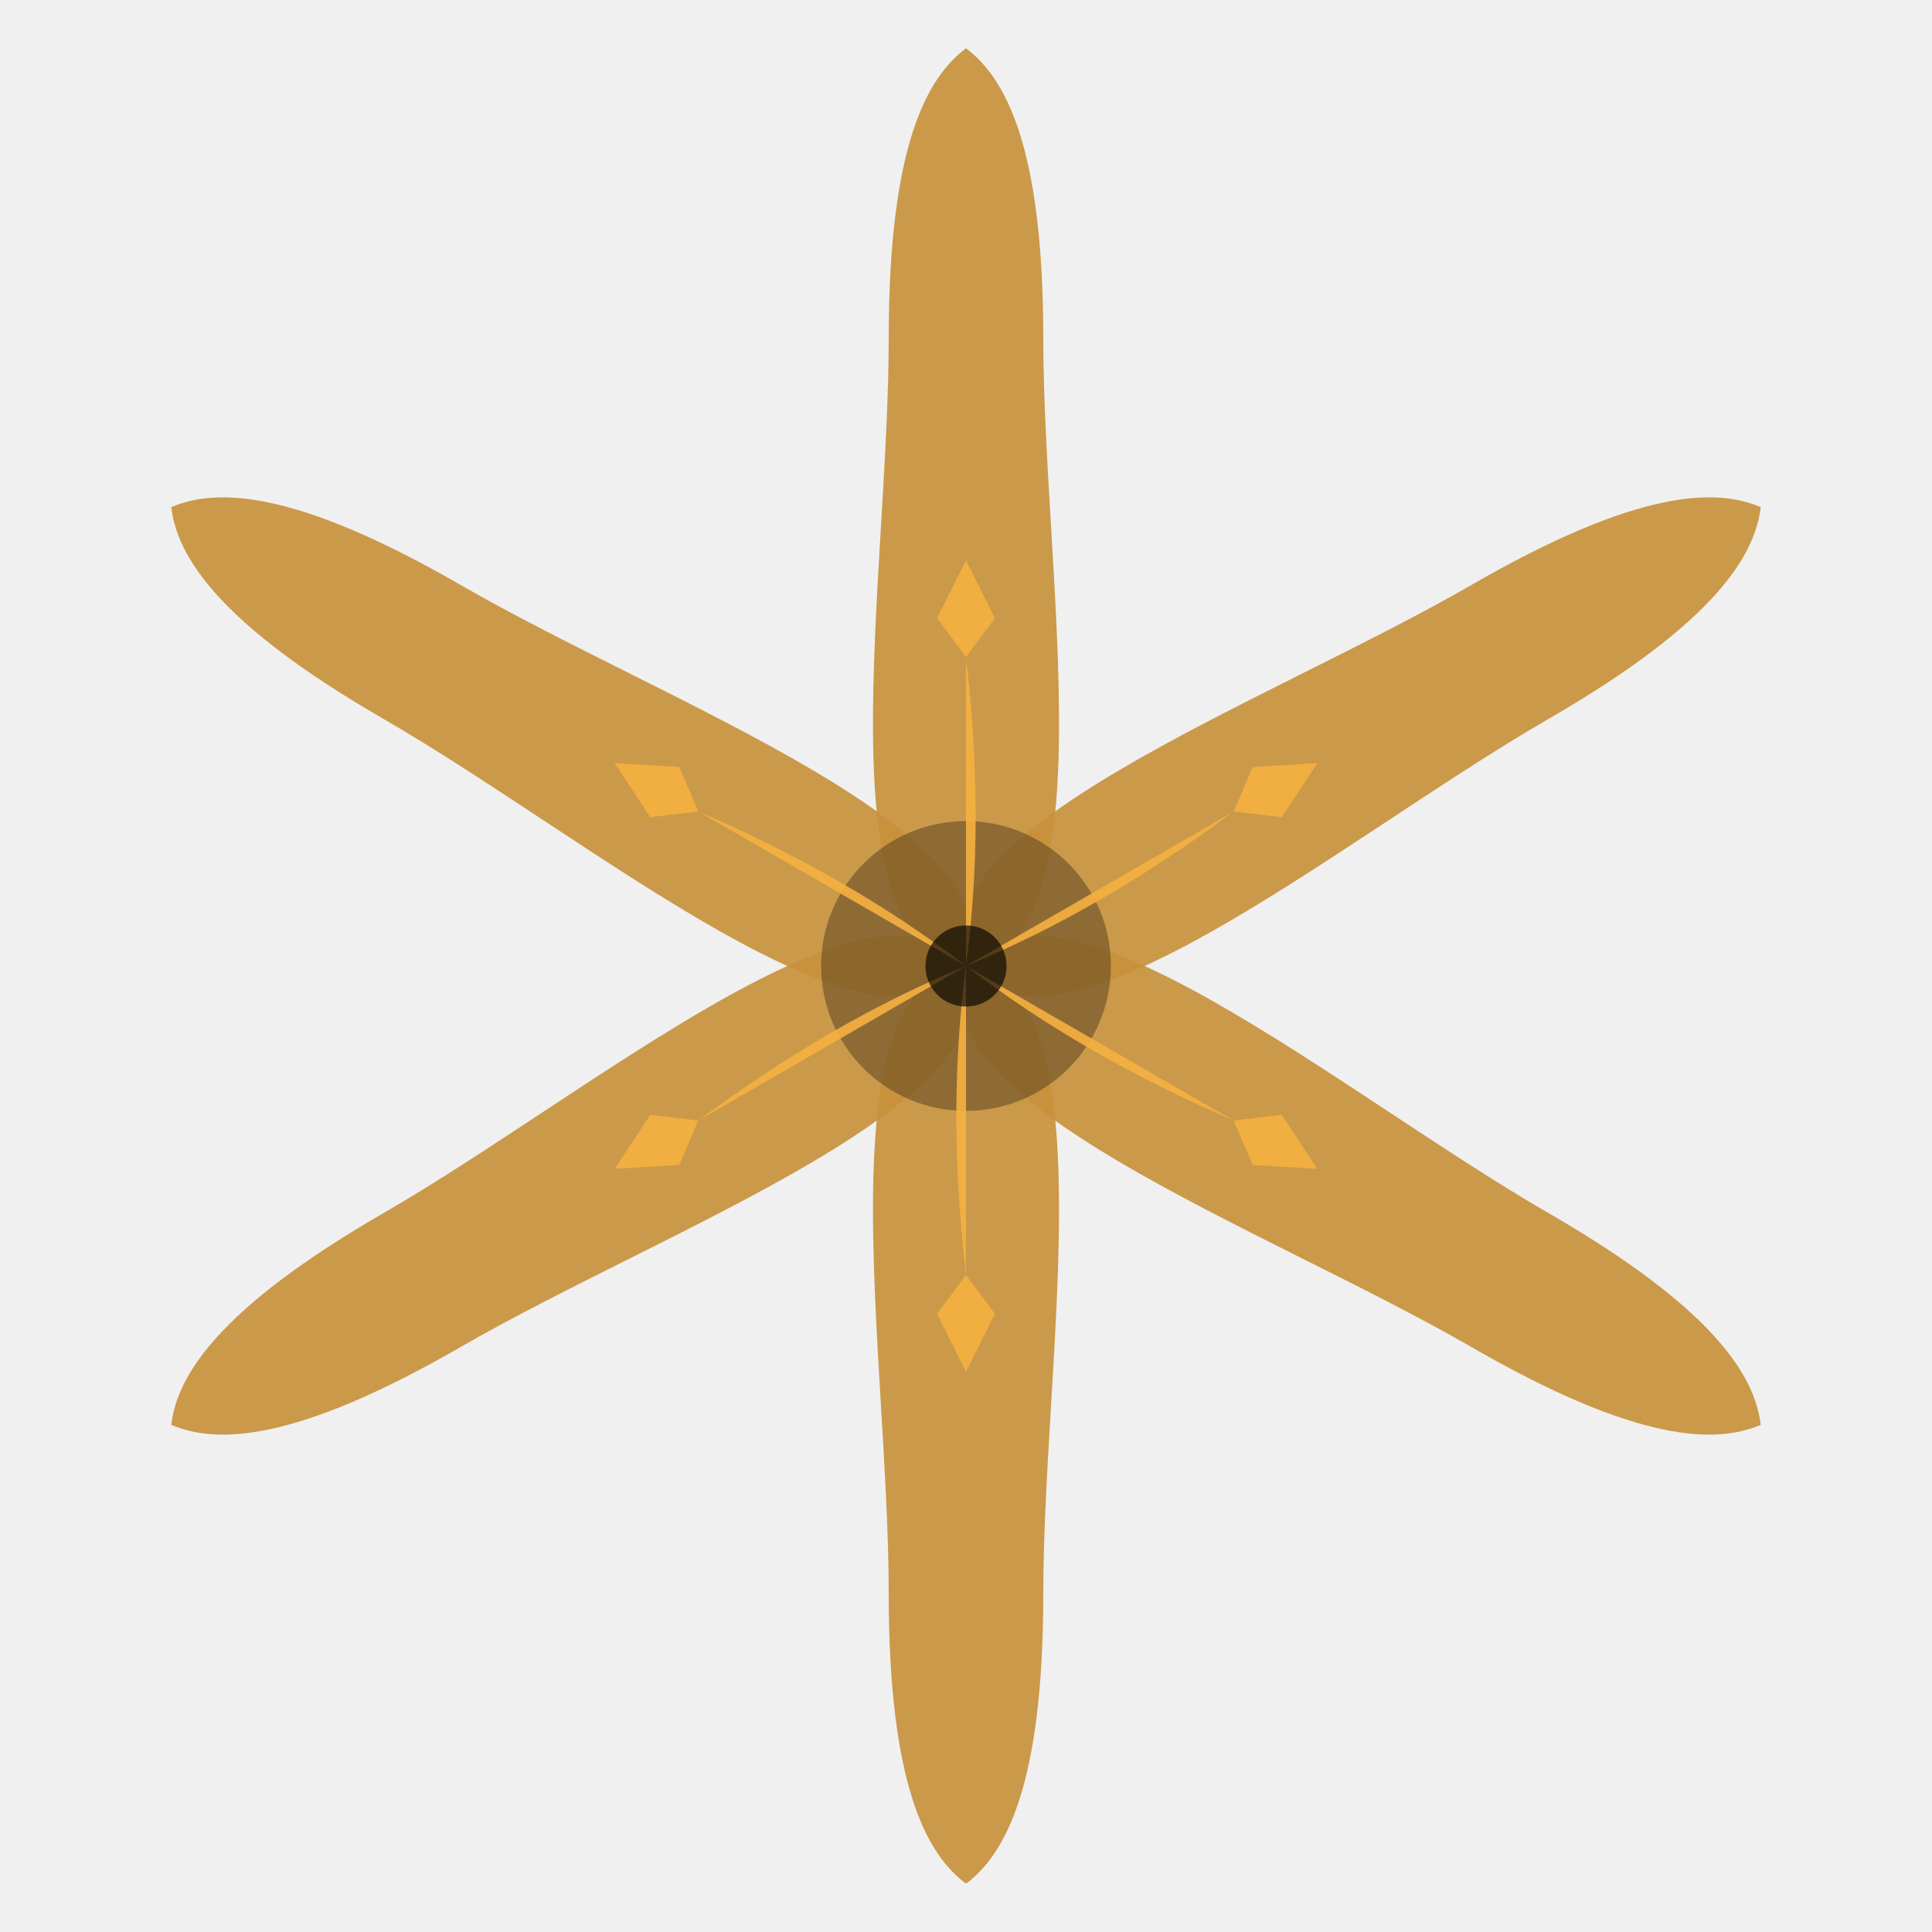
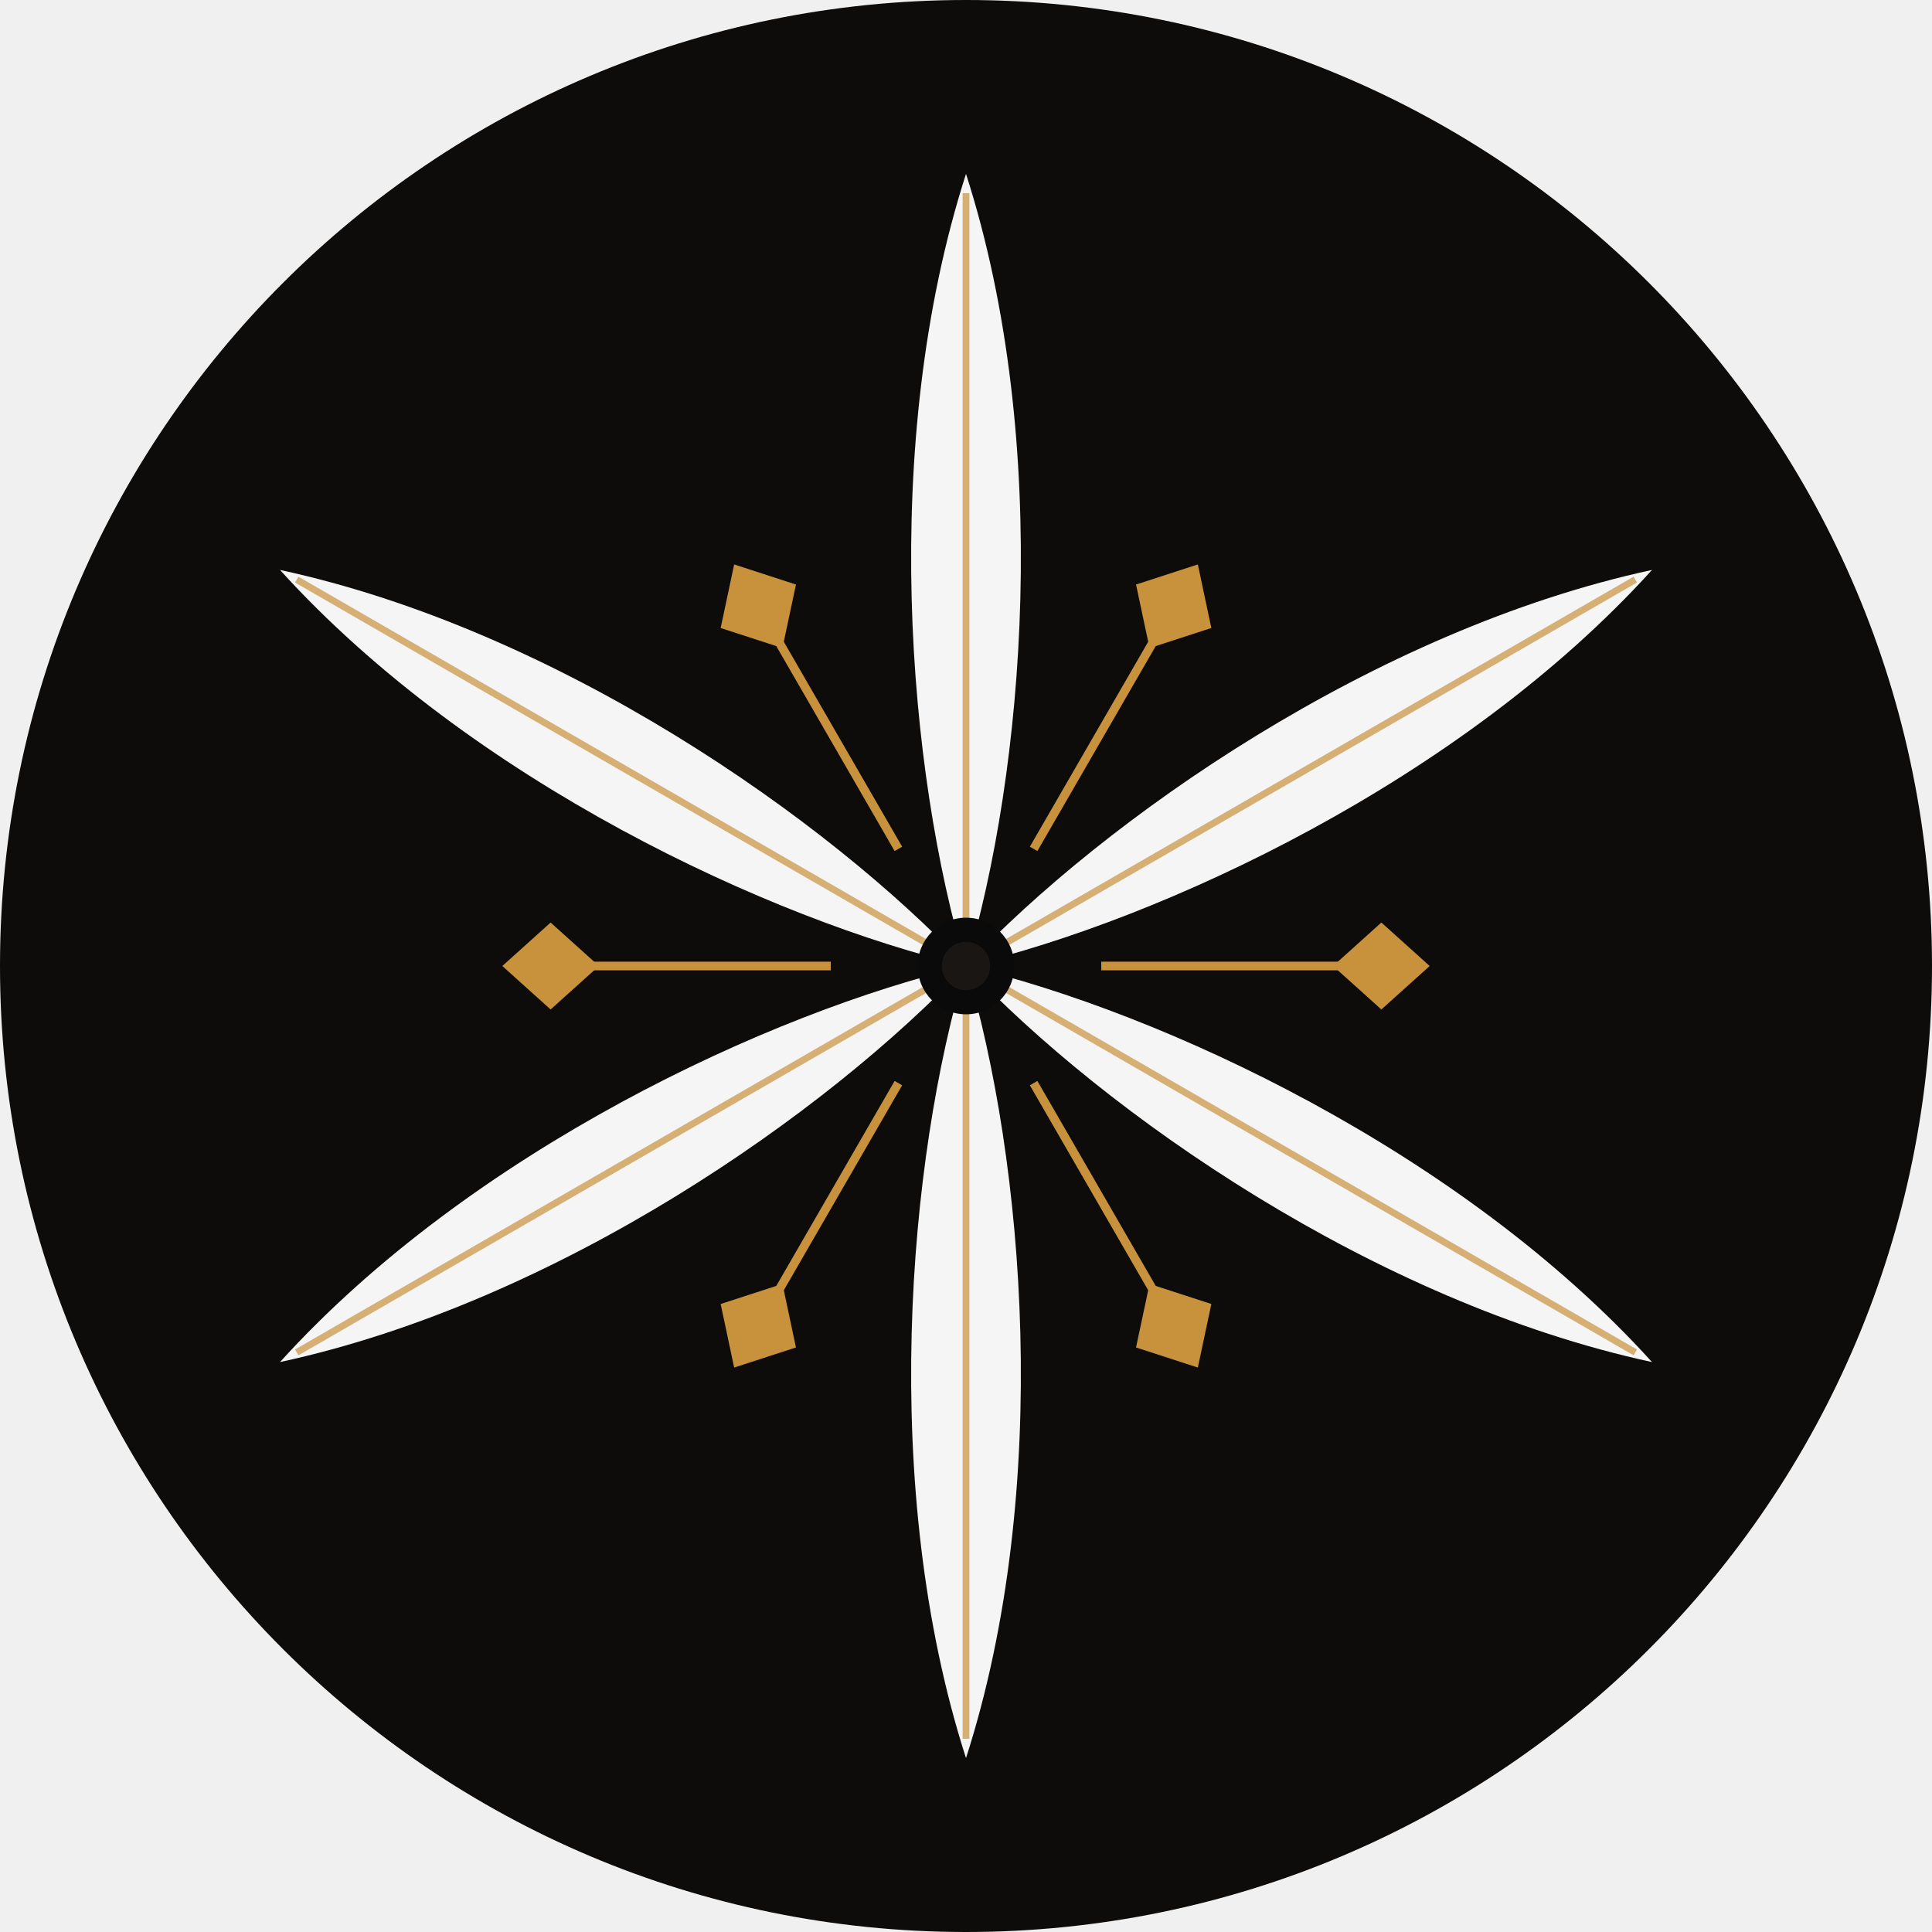
<svg xmlns="http://www.w3.org/2000/svg" viewBox="0 0 200 200">
-   <path d="M100,100 C115,98 108,60 108,35 C108,15 104,8 100,5 C96,8 92,15 92,35 C92,60 85,98 100,100 Z" fill="#C8923C" fill-opacity="0.92" />
-   <path transform="rotate(60,100,100)" d="M100,100 C115,98 108,60 108,35 C108,15 104,8 100,5 C96,8 92,15 92,35 C92,60 85,98 100,100 Z" fill="#C8923C" fill-opacity="0.92" />
-   <path transform="rotate(120,100,100)" d="M100,100 C115,98 108,60 108,35 C108,15 104,8 100,5 C96,8 92,15 92,35 C92,60 85,98 100,100 Z" fill="#C8923C" fill-opacity="0.92" />
-   <path transform="rotate(180,100,100)" d="M100,100 C115,98 108,60 108,35 C108,15 104,8 100,5 C96,8 92,15 92,35 C92,60 85,98 100,100 Z" fill="#C8923C" fill-opacity="0.92" />
-   <path transform="rotate(240,100,100)" d="M100,100 C115,98 108,60 108,35 C108,15 104,8 100,5 C96,8 92,15 92,35 C92,60 85,98 100,100 Z" fill="#C8923C" fill-opacity="0.92" />
-   <path transform="rotate(300,100,100)" d="M100,100 C115,98 108,60 108,35 C108,15 104,8 100,5 C96,8 92,15 92,35 C92,60 85,98 100,100 Z" fill="#C8923C" fill-opacity="0.92" />
-   <circle cx="100" cy="100" r="15" fill="rgba(0,0,0,0.3)" />
-   <path d="M100,100 Q102,85 100,68 L103,64 L100,58 L97,64 L100,68" fill="#F5B041" fill-opacity="0.9" />
-   <path transform="rotate(60,100,100)" d="M100,100 Q102,85 100,68 L103,64 L100,58 L97,64 L100,68" fill="#F5B041" fill-opacity="0.9" />
-   <path transform="rotate(120,100,100)" d="M100,100 Q102,85 100,68 L103,64 L100,58 L97,64 L100,68" fill="#F5B041" fill-opacity="0.9" />
-   <path transform="rotate(180,100,100)" d="M100,100 Q102,85 100,68 L103,64 L100,58 L97,64 L100,68" fill="#F5B041" fill-opacity="0.9" />
-   <path transform="rotate(240,100,100)" d="M100,100 Q102,85 100,68 L103,64 L100,58 L97,64 L100,68" fill="#F5B041" fill-opacity="0.9" />
-   <path transform="rotate(300,100,100)" d="M100,100 Q102,85 100,68 L103,64 L100,58 L97,64 L100,68" fill="#F5B041" fill-opacity="0.9" />
-   <circle cx="100" cy="100" r="4.2" fill="rgba(0,0,0,0.65)" />
+   <circle cx="100" cy="100" r="100" fill="#0E0C0A" />
+   <path d="M100,100 C106,80 109,46 100,18 C91,46 94,80 100,100 Z" fill="white" fill-opacity="0.96" />
+   <path transform="rotate(60,100,100)" d="M100,100 C106,80 109,46 100,18 C91,46 94,80 100,100 Z" fill="white" fill-opacity="0.96" />
+   <path transform="rotate(120,100,100)" d="M100,100 C106,80 109,46 100,18 C91,46 94,80 100,100 Z" fill="white" fill-opacity="0.96" />
+   <path transform="rotate(180,100,100)" d="M100,100 C106,80 109,46 100,18 C91,46 94,80 100,100 Z" fill="white" fill-opacity="0.96" />
+   <path transform="rotate(240,100,100)" d="M100,100 C106,80 109,46 100,18 C91,46 94,80 100,100 Z" fill="white" fill-opacity="0.96" />
+   <path transform="rotate(300,100,100)" d="M100,100 C106,80 109,46 100,18 C91,46 94,80 100,100 Z" fill="white" fill-opacity="0.96" />
+   <line x1="100" y1="100" x2="100" y2="20" stroke="#C8923C" stroke-width="0.7" stroke-opacity="0.7" />
+   <line transform="rotate(60,100,100)" x1="100" y1="100" x2="100" y2="20" stroke="#C8923C" stroke-width="0.7" stroke-opacity="0.7" />
+   <line transform="rotate(120,100,100)" x1="100" y1="100" x2="100" y2="20" stroke="#C8923C" stroke-width="0.7" stroke-opacity="0.7" />
+   <line transform="rotate(180,100,100)" x1="100" y1="100" x2="100" y2="20" stroke="#C8923C" stroke-width="0.7" stroke-opacity="0.7" />
+   <line transform="rotate(240,100,100)" x1="100" y1="100" x2="100" y2="20" stroke="#C8923C" stroke-width="0.7" stroke-opacity="0.7" />
+   <line transform="rotate(300,100,100)" x1="100" y1="100" x2="100" y2="20" stroke="#C8923C" stroke-width="0.7" stroke-opacity="0.7" />
+   <g transform="rotate(30,100,100)">
+     <line x1="100" y1="86" x2="100" y2="57" stroke="#C8923C" stroke-width="0.9" />
+     <polygon points="100,52 104.5,57 100,62 95.5,57" fill="#C8923C" />
+   </g>
+   <g transform="rotate(90,100,100)">
+     <line x1="100" y1="86" x2="100" y2="57" stroke="#C8923C" stroke-width="0.9" />
+     <polygon points="100,52 104.5,57 100,62 95.5,57" fill="#C8923C" />
+   </g>
+   <g transform="rotate(150,100,100)">
+     <line x1="100" y1="86" x2="100" y2="57" stroke="#C8923C" stroke-width="0.9" />
+     <polygon points="100,52 104.5,57 100,62 95.5,57" fill="#C8923C" />
+   </g>
+   <g transform="rotate(210,100,100)">
+     <line x1="100" y1="86" x2="100" y2="57" stroke="#C8923C" stroke-width="0.9" />
+     <polygon points="100,52 104.5,57 100,62 95.5,57" fill="#C8923C" />
+   </g>
+   <g transform="rotate(270,100,100)">
+     <line x1="100" y1="86" x2="100" y2="57" stroke="#C8923C" stroke-width="0.9" />
+     <polygon points="100,52 104.5,57 100,62 95.5,57" fill="#C8923C" />
+   </g>
+   <g transform="rotate(330,100,100)">
+     <line x1="100" y1="86" x2="100" y2="57" stroke="#C8923C" stroke-width="0.9" />
+     <polygon points="100,52 104.5,57 100,62 95.5,57" fill="#C8923C" />
+   </g>
+   <circle cx="100" cy="100" r="5" fill="#0A0A0A" />
+   <circle cx="100" cy="100" r="2.5" fill="#1A1614" />
</svg>
